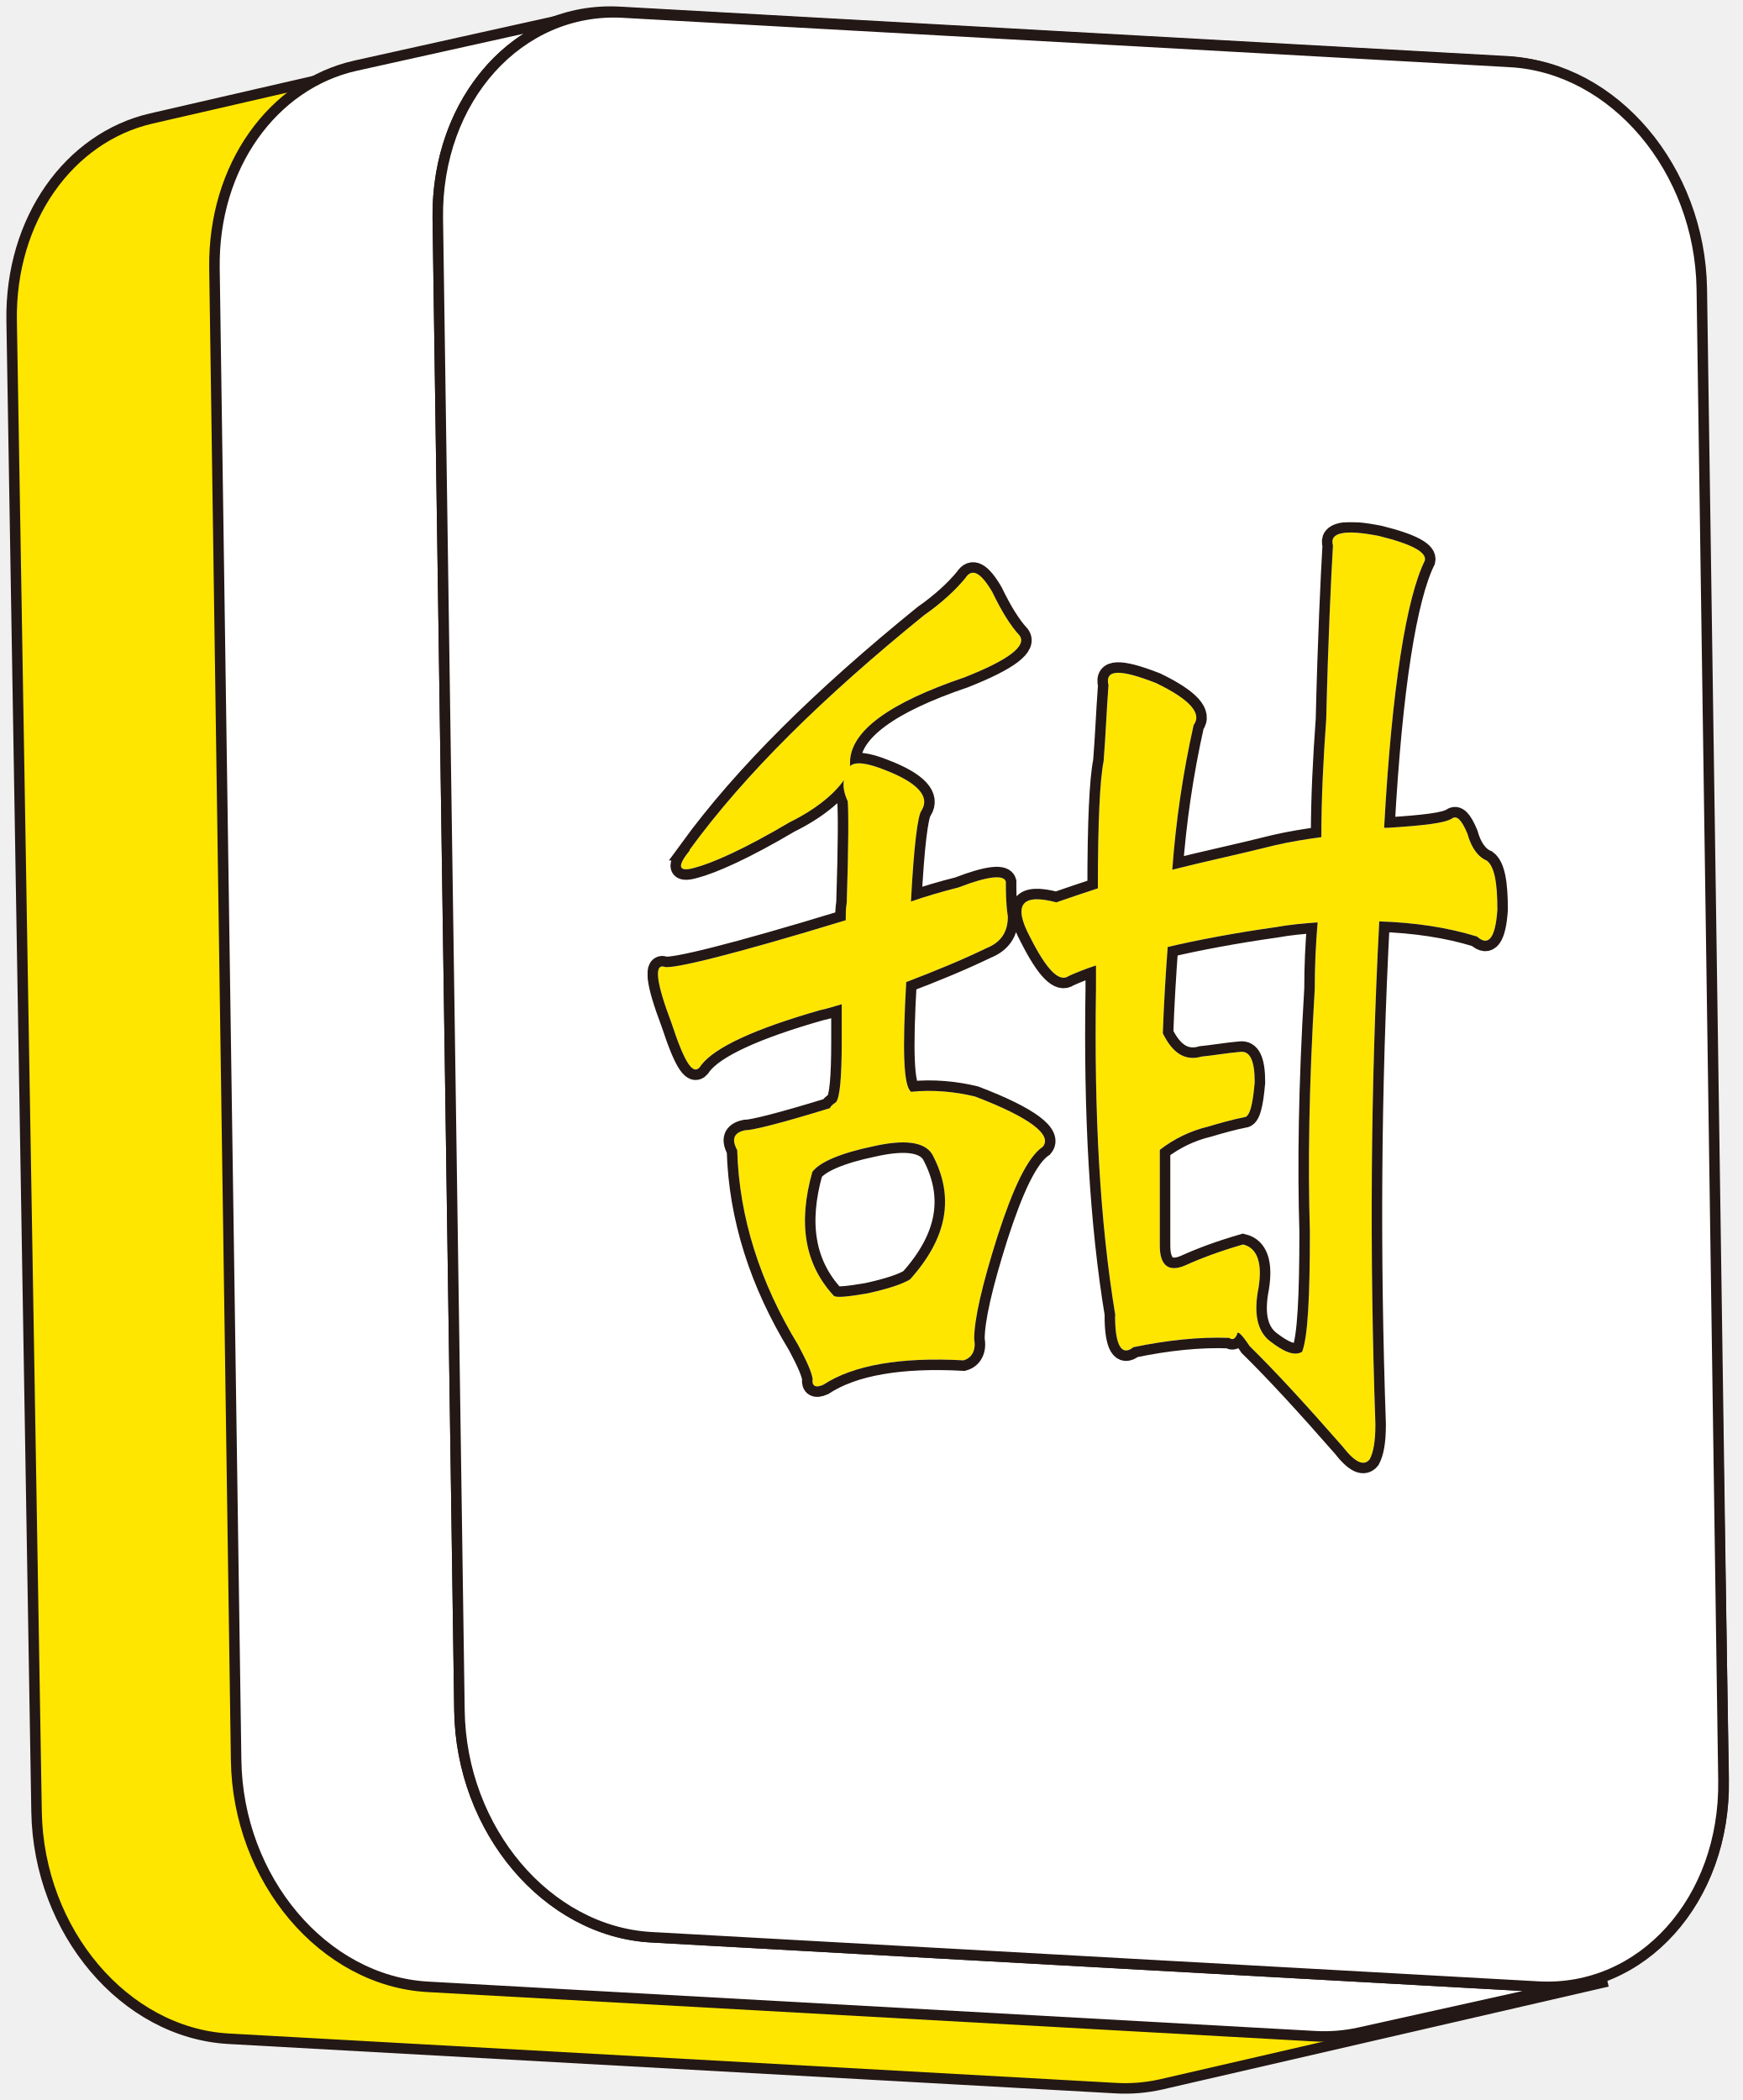
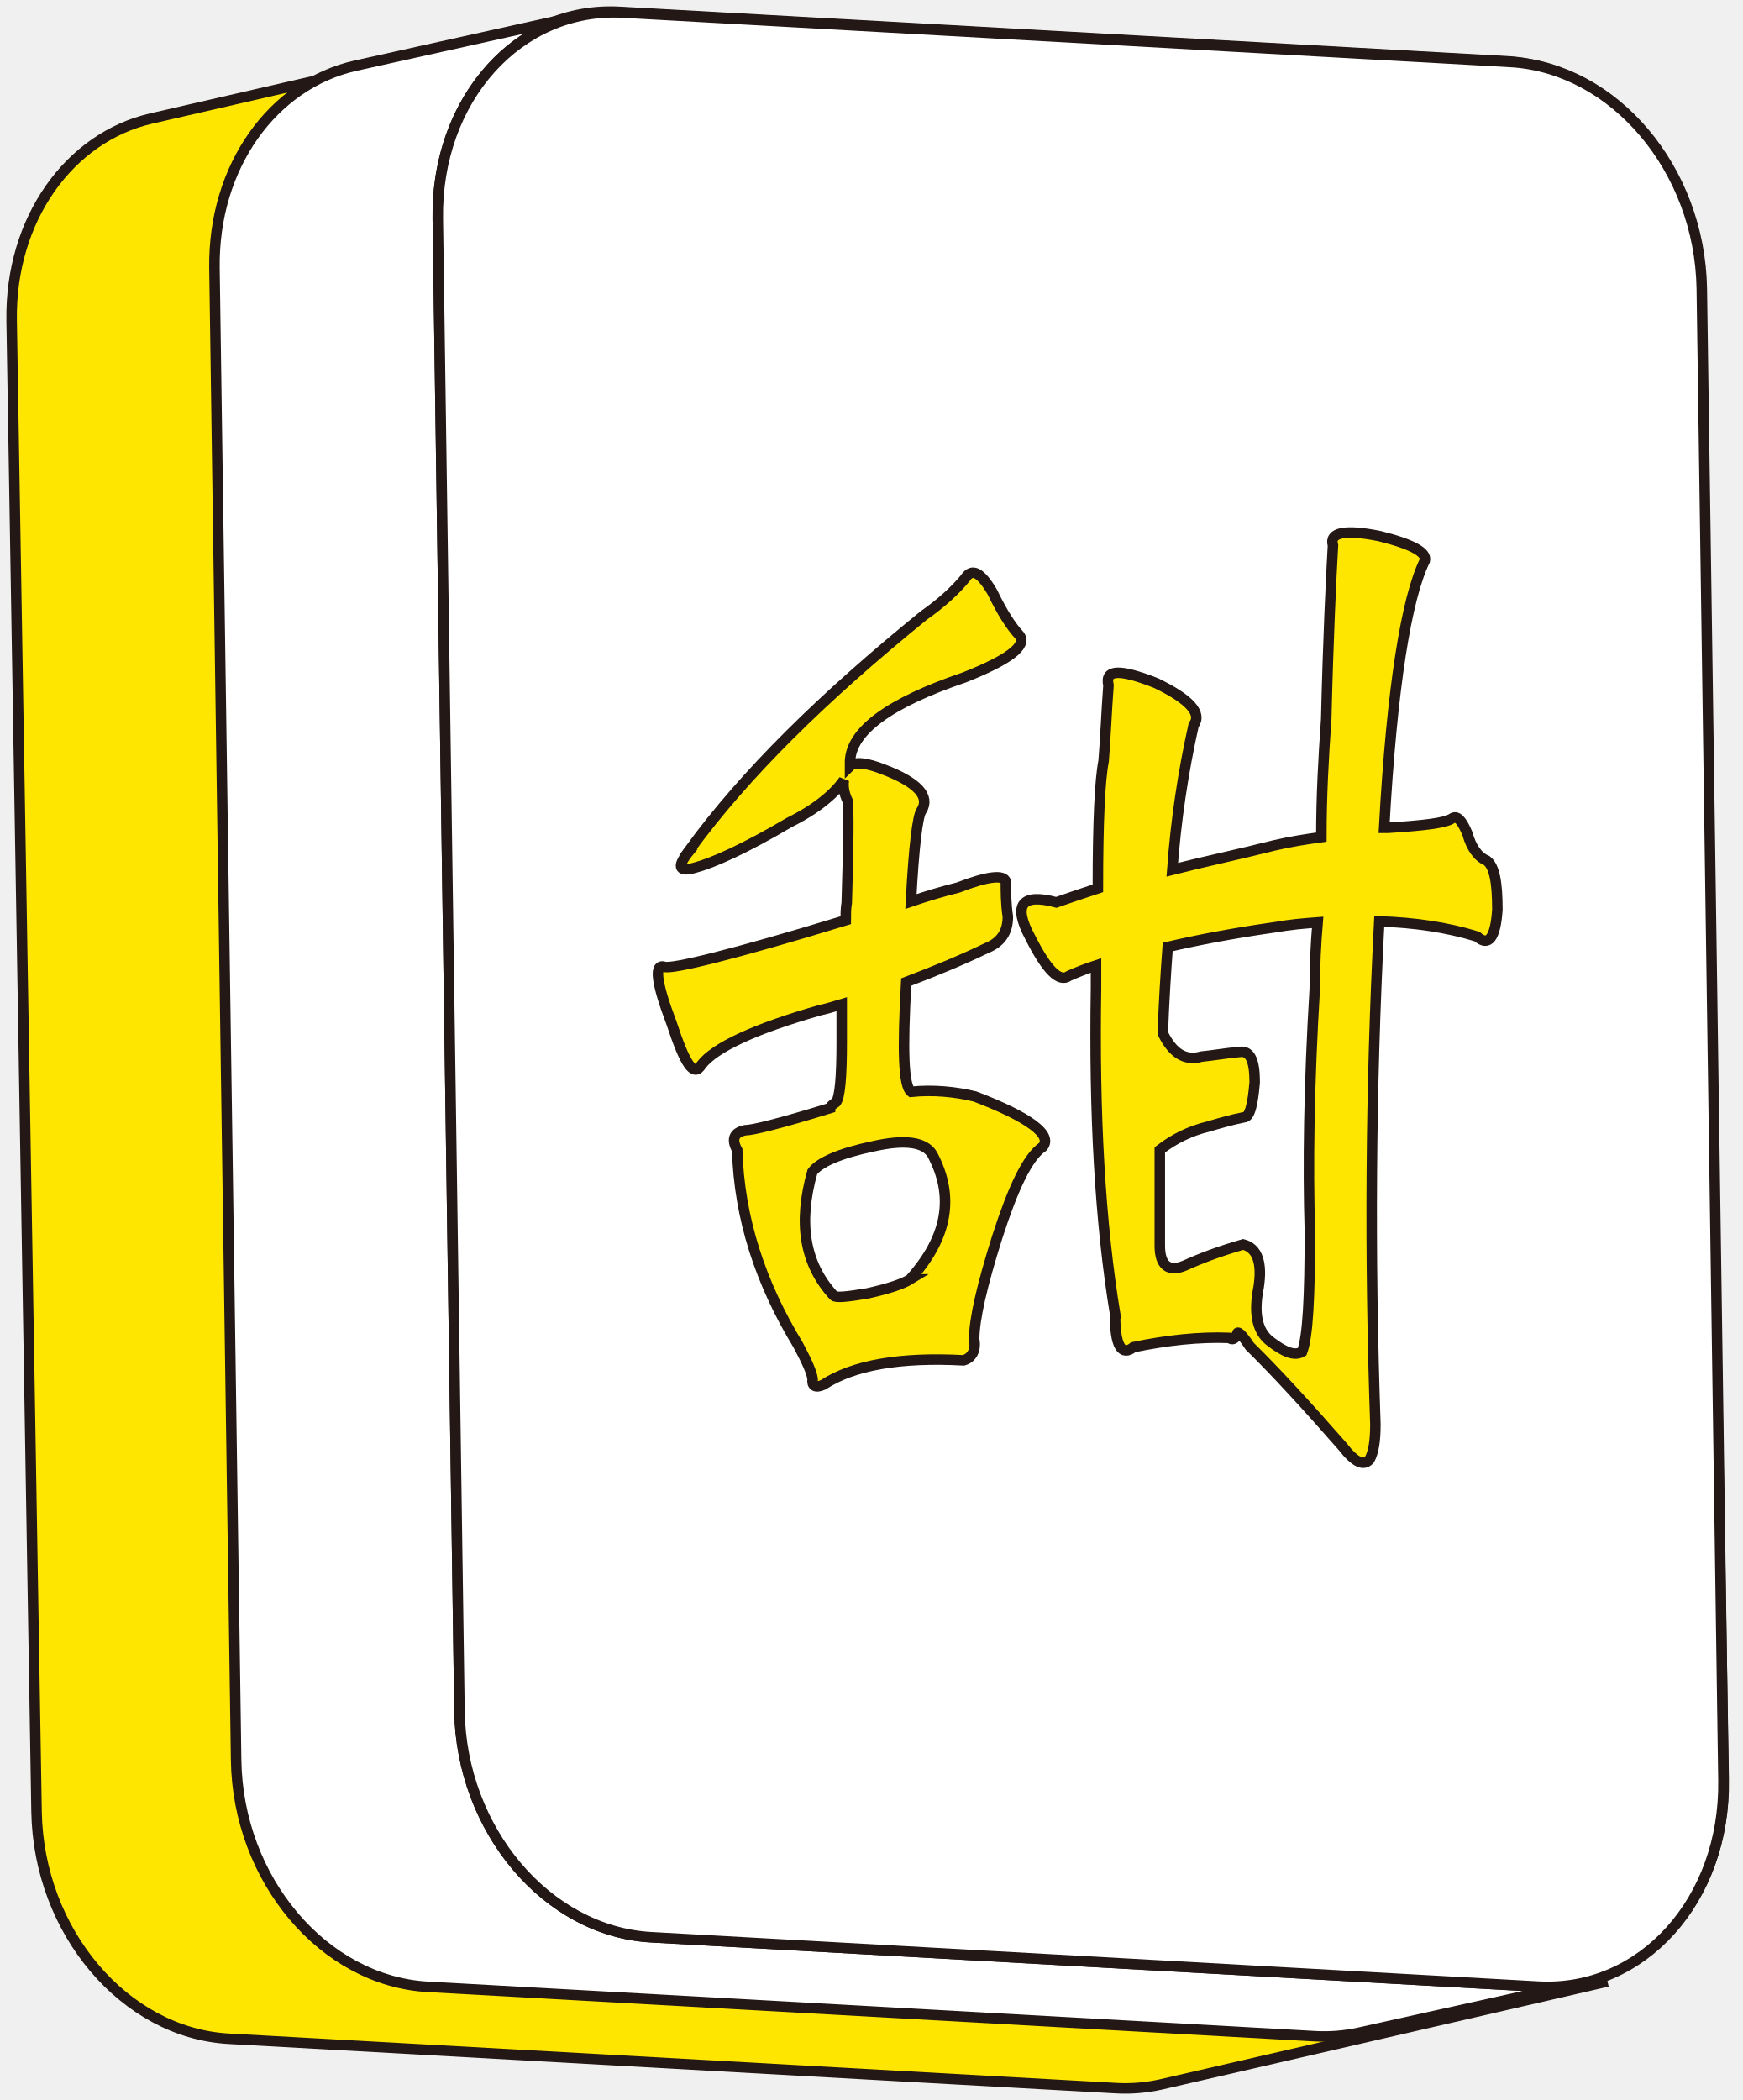
<svg xmlns="http://www.w3.org/2000/svg" fill="none" viewBox="0 0 166 200">
  <path d="m148.769 189.066-84.475-4.701c-9.914-.555-18.097-10.224-18.297-21.602L43.624 20.736c-.155-9.67 5.5-17.432 13.262-19.228l-42.492 9.78C6.609 13.086.954 20.87 1.109 30.538l2.373 142.028c.2 11.377 8.383 21.047 18.297 21.601l84.475 4.702c1.486.089 2.95-.044 4.325-.355l42.515-9.803a15.469 15.469 0 0 1-4.325.355Z" fill="#FFE600" stroke="#231815" stroke-miterlimit="10" />
  <path d="M143.491 5.833c9.913.554 18.097 10.224 18.297 21.601l2.373 142.027c.199 11.377-7.696 20.16-17.61 19.605l-84.475-4.701c-9.914-.555-18.097-10.224-18.297-21.602L41.406 20.736c-.2-11.377 7.696-20.16 17.61-19.605l84.475 4.702Z" fill="#fff" stroke="#231815" stroke-miterlimit="10" />
  <path d="m146.485 189.199-84.476-4.701c-9.913-.555-18.097-10.224-18.252-21.602L41.694 20.803c-.066-4.857 1.33-9.248 3.726-12.62 2.395-3.393 5.788-5.766 9.714-6.653L33.865 6.254c-7.85 1.752-13.573 9.559-13.44 19.273l2.063 142.093c.155 11.378 8.339 21.047 18.252 21.602l84.476 4.701a15.557 15.557 0 0 0 4.214-.332l21.268-4.724a15.55 15.55 0 0 1-4.213.332Z" fill="#fff" stroke="#231815" stroke-miterlimit="10" />
-   <path d="M143.824 5.9c9.913.554 18.075 10.223 18.252 21.6l2.063 142.094c.155 11.377-7.74 20.16-17.654 19.605l-84.475-4.701c-9.914-.555-18.098-10.224-18.253-21.601L41.695 20.803C41.539 9.426 49.435.643 59.348 1.198l84.476 4.701Z" fill="#fff" stroke="#231815" stroke-miterlimit="10" />
-   <mask id="path-5-outside-1_1038_29156" maskUnits="userSpaceOnUse" x="61.662" y="49.715" width="82" height="91" fill="#000">
-     <path fill="#fff" d="M61.662 49.715h82v91h-82z" />
-     <path d="M65.665 80.951c5.256-7.222 12.724-14.553 22.308-22.333 1.747-1.227 3.044-2.44 3.959-3.557.641-.995 1.474-.559 2.58 1.336.915 1.894 1.747 3.215 2.58 4.115.737.994-1.01 2.33-5.256 4.006-7.194 2.439-10.785 5.11-10.88 7.998v.45c.464-.45 1.57-.327 3.221.327 3.222 1.226 4.424 2.562 3.59 3.897-.368.45-.736 3.448-1.01 8.667a56.011 56.011 0 0 1 4.52-1.336c2.853-1.103 4.327-1.226 4.518-.558 0 .885 0 2.112.191 3.338 0 1.445-.641 2.44-2.034 2.998-2.307 1.117-4.983 2.221-7.645 3.23-.368 6.445-.273 9.892.464 10.451 2.116-.218 4.246 0 6.089.449 5.256 2.003 7.372 3.666 6.457 4.783-1.474.995-2.853 4.006-4.327 8.558-1.475 4.673-2.212 7.889-2.212 9.783.191.995-.191 1.772-1.01 2.003-5.993-.327-10.512.45-13.365 2.331-.738.327-1.106.109-1.01-.559-.096-.668-.547-1.663-1.38-3.23-3.59-5.886-5.624-12.113-5.801-18.559-.547-.994-.369-1.662.737-1.894.737 0 3.413-.667 8.109-2.112 0-.109.191-.327.56-.559.368-.449.546-2.33.546-5.777V95.64c-.737.218-1.475.45-2.034.56-6.266 1.784-10.048 3.556-11.331 5.218-.738 1.226-1.57-.109-2.854-4.006-1.474-3.884-1.665-5.669-.641-5.328.737.218 6.361-1.117 17.242-4.442 0-.559 0-1.118.096-1.663.177-5.45.177-8.666.095-9.674-.368-.777-.464-1.445-.368-2.004-.929 1.336-2.676 2.78-5.16 4.007-4.329 2.561-7.373 3.897-9.038 4.333-1.57.45-1.748-.11-.465-1.663l-.04-.027Zm21.01 40.893c3.591-4.006 4.246-7.89 2.117-11.896-.737-1.226-2.676-1.444-5.625-.777-3.222.668-5.16 1.554-5.802 2.44-1.379 4.891-.737 8.775 2.034 11.786.191.218 1.297.109 3.222-.218 2.02-.449 3.318-.885 4.055-1.335Zm19.55 3.447c-1.474-8.884-2.034-19.226-1.843-31.122v-2.221c-1.01.327-1.843.667-2.58.994-.915.668-2.116-.558-3.686-3.665-1.665-3.107-.833-4.224 2.485-3.339 1.297-.45 2.58-.885 3.959-1.335 0-6.336.191-10.342.546-12.114.191-2.33.273-4.674.464-7.222-.369-1.553 1.106-1.553 4.519-.218 3.222 1.554 4.423 2.889 3.59 4.006a94.682 94.682 0 0 0-2.034 13.777c3.044-.777 6.266-1.445 9.775-2.33 1.474-.341 2.853-.56 4.423-.777 0-3.775.191-7.44.464-11.228.191-7.89.464-13.45.642-16.556-.369-1.227 1.106-1.554 4.423-.886 3.14.777 4.519 1.553 4.328 2.33-1.748 3.556-3.14 12.005-3.878 25.454h.369c3.413-.218 5.434-.45 6.089-.886.464-.327.915.11 1.474 1.445.369 1.335 1.01 2.22 1.843 2.562.737.558 1.01 2.112 1.01 4.673-.177 2.671-.832 3.557-1.938 2.562-2.853-.886-5.993-1.335-9.311-1.444-.832 15.888-.928 31.899-.368 47.896 0 1.663-.191 2.671-.546 3.339-.546.668-1.379.327-2.581-1.226-3.413-3.898-6.361-7.113-8.846-9.553-.737-1.117-1.201-1.553-1.201-1.117-.191.45-.464.559-.738.327-2.853-.109-5.897.218-9.133.886-1.105.886-1.747-.109-1.747-2.998l.027-.014Zm8.847-18a12.133 12.133 0 0 0-4.615 2.221v9.116c0 1.894.833 2.562 2.403 1.894 1.474-.668 3.222-1.335 5.529-2.003 1.379.341 1.843 1.785 1.474 4.115-.464 2.33-.191 4.115 1.106 5.11 1.297.995 2.307 1.445 3.045.995.546-1.445.737-5.219.737-11.446-.191-6.228-.096-13.886.464-23.11 0-2.222.096-4.225.273-6.337-1.474.11-2.676.218-3.959.45-3.959.558-7.468 1.226-10.321 1.894-.191 2.562-.368 5.45-.464 8.217.928 1.894 2.116 2.67 3.686 2.221 1.106-.109 2.307-.327 3.686-.45.915-.109 1.379.777 1.379 2.889-.178 2.112-.464 3.338-1.01 3.338-1.106.218-2.308.559-3.413.886Z" />
-   </mask>
-   <path d="M65.665 80.951c5.256-7.222 12.724-14.553 22.308-22.333 1.747-1.227 3.044-2.44 3.959-3.557.641-.995 1.474-.559 2.58 1.336.915 1.894 1.747 3.215 2.58 4.115.737.994-1.01 2.33-5.256 4.006-7.194 2.439-10.785 5.11-10.88 7.998v.45c.464-.45 1.57-.327 3.221.327 3.222 1.226 4.424 2.562 3.59 3.897-.368.45-.736 3.448-1.01 8.667a56.011 56.011 0 0 1 4.52-1.336c2.853-1.103 4.327-1.226 4.518-.558 0 .885 0 2.112.191 3.338 0 1.445-.641 2.44-2.034 2.998-2.307 1.117-4.983 2.221-7.645 3.23-.368 6.445-.273 9.892.464 10.451 2.116-.218 4.246 0 6.089.449 5.256 2.003 7.372 3.666 6.457 4.783-1.474.995-2.853 4.006-4.327 8.558-1.475 4.673-2.212 7.889-2.212 9.783.191.995-.191 1.772-1.01 2.003-5.993-.327-10.512.45-13.365 2.331-.738.327-1.106.109-1.01-.559-.096-.668-.547-1.663-1.38-3.23-3.59-5.886-5.624-12.113-5.801-18.559-.547-.994-.369-1.662.737-1.894.737 0 3.413-.667 8.109-2.112 0-.109.191-.327.56-.559.368-.449.546-2.33.546-5.777V95.64c-.737.218-1.475.45-2.034.56-6.266 1.784-10.048 3.556-11.331 5.218-.738 1.226-1.57-.109-2.854-4.006-1.474-3.884-1.665-5.669-.641-5.328.737.218 6.361-1.117 17.242-4.442 0-.559 0-1.118.096-1.663.177-5.45.177-8.666.095-9.674-.368-.777-.464-1.445-.368-2.004-.929 1.336-2.676 2.78-5.16 4.007-4.329 2.561-7.373 3.897-9.038 4.333-1.57.45-1.748-.11-.465-1.663l-.04-.027Zm21.01 40.893c3.591-4.006 4.246-7.89 2.117-11.896-.737-1.226-2.676-1.444-5.625-.777-3.222.668-5.16 1.554-5.802 2.44-1.379 4.891-.737 8.775 2.034 11.786.191.218 1.297.109 3.222-.218 2.02-.449 3.318-.885 4.055-1.335Zm19.55 3.447c-1.474-8.884-2.034-19.226-1.843-31.122v-2.221c-1.01.327-1.843.667-2.58.994-.915.668-2.116-.558-3.686-3.665-1.665-3.107-.833-4.224 2.485-3.339 1.297-.45 2.58-.885 3.959-1.335 0-6.336.191-10.342.546-12.114.191-2.33.273-4.674.464-7.222-.369-1.553 1.106-1.553 4.519-.218 3.222 1.554 4.423 2.889 3.59 4.006a94.682 94.682 0 0 0-2.034 13.777c3.044-.777 6.266-1.445 9.775-2.33 1.474-.341 2.853-.56 4.423-.777 0-3.775.191-7.44.464-11.228.191-7.89.464-13.45.642-16.556-.369-1.227 1.106-1.554 4.423-.886 3.14.777 4.519 1.553 4.328 2.33-1.748 3.556-3.14 12.005-3.878 25.454h.369c3.413-.218 5.434-.45 6.089-.886.464-.327.915.11 1.474 1.445.369 1.335 1.01 2.22 1.843 2.562.737.558 1.01 2.112 1.01 4.673-.177 2.671-.832 3.557-1.938 2.562-2.853-.886-5.993-1.335-9.311-1.444-.832 15.888-.928 31.899-.368 47.896 0 1.663-.191 2.671-.546 3.339-.546.668-1.379.327-2.581-1.226-3.413-3.898-6.361-7.113-8.846-9.553-.737-1.117-1.201-1.553-1.201-1.117-.191.45-.464.559-.738.327-2.853-.109-5.897.218-9.133.886-1.105.886-1.747-.109-1.747-2.998l.027-.014Zm8.847-18a12.133 12.133 0 0 0-4.615 2.221v9.116c0 1.894.833 2.562 2.403 1.894 1.474-.668 3.222-1.335 5.529-2.003 1.379.341 1.843 1.785 1.474 4.115-.464 2.33-.191 4.115 1.106 5.11 1.297.995 2.307 1.445 3.045.995.546-1.445.737-5.219.737-11.446-.191-6.228-.096-13.886.464-23.11 0-2.222.096-4.225.273-6.337-1.474.11-2.676.218-3.959.45-3.959.558-7.468 1.226-10.321 1.894-.191 2.562-.368 5.45-.464 8.217.928 1.894 2.116 2.67 3.686 2.221 1.106-.109 2.307-.327 3.686-.45.915-.109 1.379.777 1.379 2.889-.178 2.112-.464 3.338-1.01 3.338-1.106.218-2.308.559-3.413.886Z" fill="#FFE600" />
-   <path d="M65.665 80.951c5.256-7.222 12.724-14.553 22.308-22.333 1.747-1.227 3.044-2.44 3.959-3.557.641-.995 1.474-.559 2.58 1.336.915 1.894 1.747 3.215 2.58 4.115.737.994-1.01 2.33-5.256 4.006-7.194 2.439-10.785 5.11-10.88 7.998v.45c.464-.45 1.57-.327 3.221.327 3.222 1.226 4.424 2.562 3.59 3.897-.368.45-.736 3.448-1.01 8.667a56.011 56.011 0 0 1 4.52-1.336c2.853-1.103 4.327-1.226 4.518-.558 0 .885 0 2.112.191 3.338 0 1.445-.641 2.44-2.034 2.998-2.307 1.117-4.983 2.221-7.645 3.23-.368 6.445-.273 9.892.464 10.451 2.116-.218 4.246 0 6.089.449 5.256 2.003 7.372 3.666 6.457 4.783-1.474.995-2.853 4.006-4.327 8.558-1.475 4.673-2.212 7.889-2.212 9.783.191.995-.191 1.772-1.01 2.003-5.993-.327-10.512.45-13.365 2.331-.738.327-1.106.109-1.01-.559-.096-.668-.547-1.663-1.38-3.23-3.59-5.886-5.624-12.113-5.801-18.559-.547-.994-.369-1.662.737-1.894.737 0 3.413-.667 8.109-2.112 0-.109.191-.327.56-.559.368-.449.546-2.33.546-5.777V95.64c-.737.218-1.475.45-2.034.56-6.266 1.784-10.048 3.556-11.331 5.218-.738 1.226-1.57-.109-2.854-4.006-1.474-3.884-1.665-5.669-.641-5.328.737.218 6.361-1.117 17.242-4.442 0-.559 0-1.118.096-1.663.177-5.45.177-8.666.095-9.674-.368-.777-.464-1.445-.368-2.004-.929 1.336-2.676 2.78-5.16 4.007-4.329 2.561-7.373 3.897-9.038 4.333-1.57.45-1.748-.11-.465-1.663l-.04-.027Zm21.01 40.893c3.591-4.006 4.246-7.89 2.117-11.896-.737-1.226-2.676-1.444-5.625-.777-3.222.668-5.16 1.554-5.802 2.44-1.379 4.891-.737 8.775 2.034 11.786.191.218 1.297.109 3.222-.218 2.02-.449 3.318-.885 4.055-1.335Zm19.55 3.447c-1.474-8.884-2.034-19.226-1.843-31.122v-2.221c-1.01.327-1.843.667-2.58.994-.915.668-2.116-.558-3.686-3.665-1.665-3.107-.833-4.224 2.485-3.339 1.297-.45 2.58-.885 3.959-1.335 0-6.336.191-10.342.546-12.114.191-2.33.273-4.674.464-7.222-.369-1.553 1.106-1.553 4.519-.218 3.222 1.554 4.423 2.889 3.59 4.006a94.682 94.682 0 0 0-2.034 13.777c3.044-.777 6.266-1.445 9.775-2.33 1.474-.341 2.853-.56 4.423-.777 0-3.775.191-7.44.464-11.228.191-7.89.464-13.45.642-16.556-.369-1.227 1.106-1.554 4.423-.886 3.14.777 4.519 1.553 4.328 2.33-1.748 3.556-3.14 12.005-3.878 25.454h.369c3.413-.218 5.434-.45 6.089-.886.464-.327.915.11 1.474 1.445.369 1.335 1.01 2.22 1.843 2.562.737.558 1.01 2.112 1.01 4.673-.177 2.671-.832 3.557-1.938 2.562-2.853-.886-5.993-1.335-9.311-1.444-.832 15.888-.928 31.899-.368 47.896 0 1.663-.191 2.671-.546 3.339-.546.668-1.379.327-2.581-1.226-3.413-3.898-6.361-7.113-8.846-9.553-.737-1.117-1.201-1.553-1.201-1.117-.191.45-.464.559-.738.327-2.853-.109-5.897.218-9.133.886-1.105.886-1.747-.109-1.747-2.998l.027-.014Zm8.847-18a12.133 12.133 0 0 0-4.615 2.221v9.116c0 1.894.833 2.562 2.403 1.894 1.474-.668 3.222-1.335 5.529-2.003 1.379.341 1.843 1.785 1.474 4.115-.464 2.33-.191 4.115 1.106 5.11 1.297.995 2.307 1.445 3.045.995.546-1.445.737-5.219.737-11.446-.191-6.228-.096-13.886.464-23.11 0-2.222.096-4.225.273-6.337-1.474.11-2.676.218-3.959.45-3.959.558-7.468 1.226-10.321 1.894-.191 2.562-.368 5.45-.464 8.217.928 1.894 2.116 2.67 3.686 2.221 1.106-.109 2.307-.327 3.686-.45.915-.109 1.379.777 1.379 2.889-.178 2.112-.464 3.338-1.01 3.338-1.106.218-2.308.559-3.413.886Z" stroke="#231815" stroke-width="2" mask="url(#path-5-outside-1_1038_29156)" />
+   <path d="M143.824 5.9c9.913.554 18.075 10.223 18.252 21.6l2.063 142.094c.155 11.378-7.74 20.16-17.654 19.605l-84.475-4.701c-9.914-.555-18.098-10.224-18.253-21.601L41.695 20.803C41.539 9.426 49.435.643 59.348 1.198l84.476 4.701Z" fill="#fff" stroke="#231815" stroke-miterlimit="10" />
+   <path d="M65.665 80.951c5.256-7.222 12.724-14.553 22.308-22.333 1.747-1.227 3.044-2.44 3.959-3.557.641-.995 1.474-.559 2.58 1.336.915 1.894 1.747 3.215 2.58 4.115.737.994-1.01 2.33-5.256 4.006-7.194 2.439-10.785 5.11-10.88 7.998v.45c.464-.45 1.57-.327 3.221.327 3.222 1.226 4.424 2.562 3.59 3.897-.368.45-.736 3.448-1.01 8.667a56.011 56.011 0 0 1 4.52-1.336c2.853-1.103 4.327-1.226 4.518-.558 0 .885 0 2.112.191 3.338 0 1.445-.641 2.44-2.034 2.998-2.307 1.117-4.983 2.221-7.645 3.23-.368 6.445-.273 9.892.464 10.451 2.116-.218 4.246 0 6.089.449 5.256 2.003 7.372 3.666 6.457 4.783-1.474.995-2.853 4.006-4.327 8.558-1.475 4.673-2.212 7.889-2.212 9.783.191.995-.191 1.772-1.01 2.003-5.993-.327-10.512.45-13.365 2.331-.738.327-1.106.109-1.01-.559-.096-.668-.547-1.663-1.38-3.23-3.59-5.886-5.624-12.113-5.801-18.559-.547-.994-.369-1.662.737-1.894.737 0 3.413-.667 8.109-2.112 0-.109.191-.327.56-.559.368-.449.546-2.33.546-5.777V95.64c-.737.218-1.475.45-2.034.56-6.266 1.784-10.048 3.556-11.331 5.218-.738 1.226-1.57-.109-2.854-4.006-1.474-3.884-1.665-5.669-.641-5.328.737.218 6.361-1.117 17.242-4.442 0-.559 0-1.118.096-1.663.177-5.45.177-8.666.095-9.674-.368-.777-.464-1.445-.368-2.004-.929 1.336-2.676 2.78-5.16 4.007-4.329 2.561-7.373 3.897-9.038 4.333-1.57.45-1.748-.11-.465-1.663l-.04-.027Zm21.01 40.893c3.591-4.006 4.246-7.89 2.117-11.896-.737-1.226-2.676-1.444-5.625-.777-3.222.668-5.16 1.554-5.802 2.44-1.379 4.891-.737 8.775 2.034 11.786.191.218 1.297.109 3.222-.218 2.02-.449 3.318-.885 4.055-1.335Zm19.55 3.447c-1.474-8.884-2.034-19.226-1.843-31.122v-2.221c-1.01.327-1.843.667-2.58.994-.915.668-2.116-.558-3.686-3.665-1.665-3.107-.833-4.224 2.485-3.339 1.297-.45 2.58-.885 3.959-1.335 0-6.336.191-10.342.546-12.114.191-2.33.273-4.674.464-7.222-.369-1.553 1.106-1.553 4.519-.218 3.222 1.554 4.423 2.889 3.59 4.006a94.682 94.682 0 0 0-2.034 13.777c3.044-.777 6.266-1.445 9.775-2.33 1.474-.341 2.853-.56 4.423-.777 0-3.775.191-7.44.464-11.228.191-7.89.464-13.45.642-16.556-.369-1.227 1.106-1.554 4.423-.886 3.14.777 4.519 1.553 4.328 2.33-1.748 3.556-3.14 12.005-3.878 25.454h.369c3.413-.218 5.434-.45 6.089-.886.464-.327.915.11 1.474 1.445.369 1.335 1.01 2.22 1.843 2.562.737.558 1.01 2.112 1.01 4.673-.177 2.671-.832 3.557-1.938 2.562-2.853-.886-5.993-1.335-9.311-1.444-.832 15.888-.928 31.899-.368 47.896 0 1.663-.191 2.671-.546 3.339-.546.668-1.379.327-2.581-1.226-3.413-3.898-6.361-7.113-8.846-9.553-.737-1.117-1.201-1.553-1.201-1.117-.191.45-.464.559-.738.327-2.853-.109-5.897.218-9.133.886-1.105.886-1.747-.109-1.747-2.998l.027-.014Zm8.847-18a12.133 12.133 0 0 0-4.615 2.221v9.116c0 1.894.833 2.562 2.403 1.894 1.474-.668 3.222-1.335 5.529-2.003 1.379.341 1.843 1.785 1.474 4.115-.464 2.33-.191 4.115 1.106 5.11 1.297.995 2.307 1.445 3.045.995.546-1.445.737-5.219.737-11.446-.191-6.228-.096-13.886.464-23.11 0-2.222.096-4.225.273-6.337-1.474.11-2.676.218-3.959.45-3.959.558-7.468 1.226-10.321 1.894-.191 2.562-.368 5.45-.464 8.217.928 1.894 2.116 2.67 3.686 2.221 1.106-.109 2.307-.327 3.686-.45.915-.109 1.379.777 1.379 2.889-.178 2.112-.464 3.338-1.01 3.338-1.106.218-2.308.559-3.413.886Z" fill="#FFE600" stroke="#231815" />
</svg>
